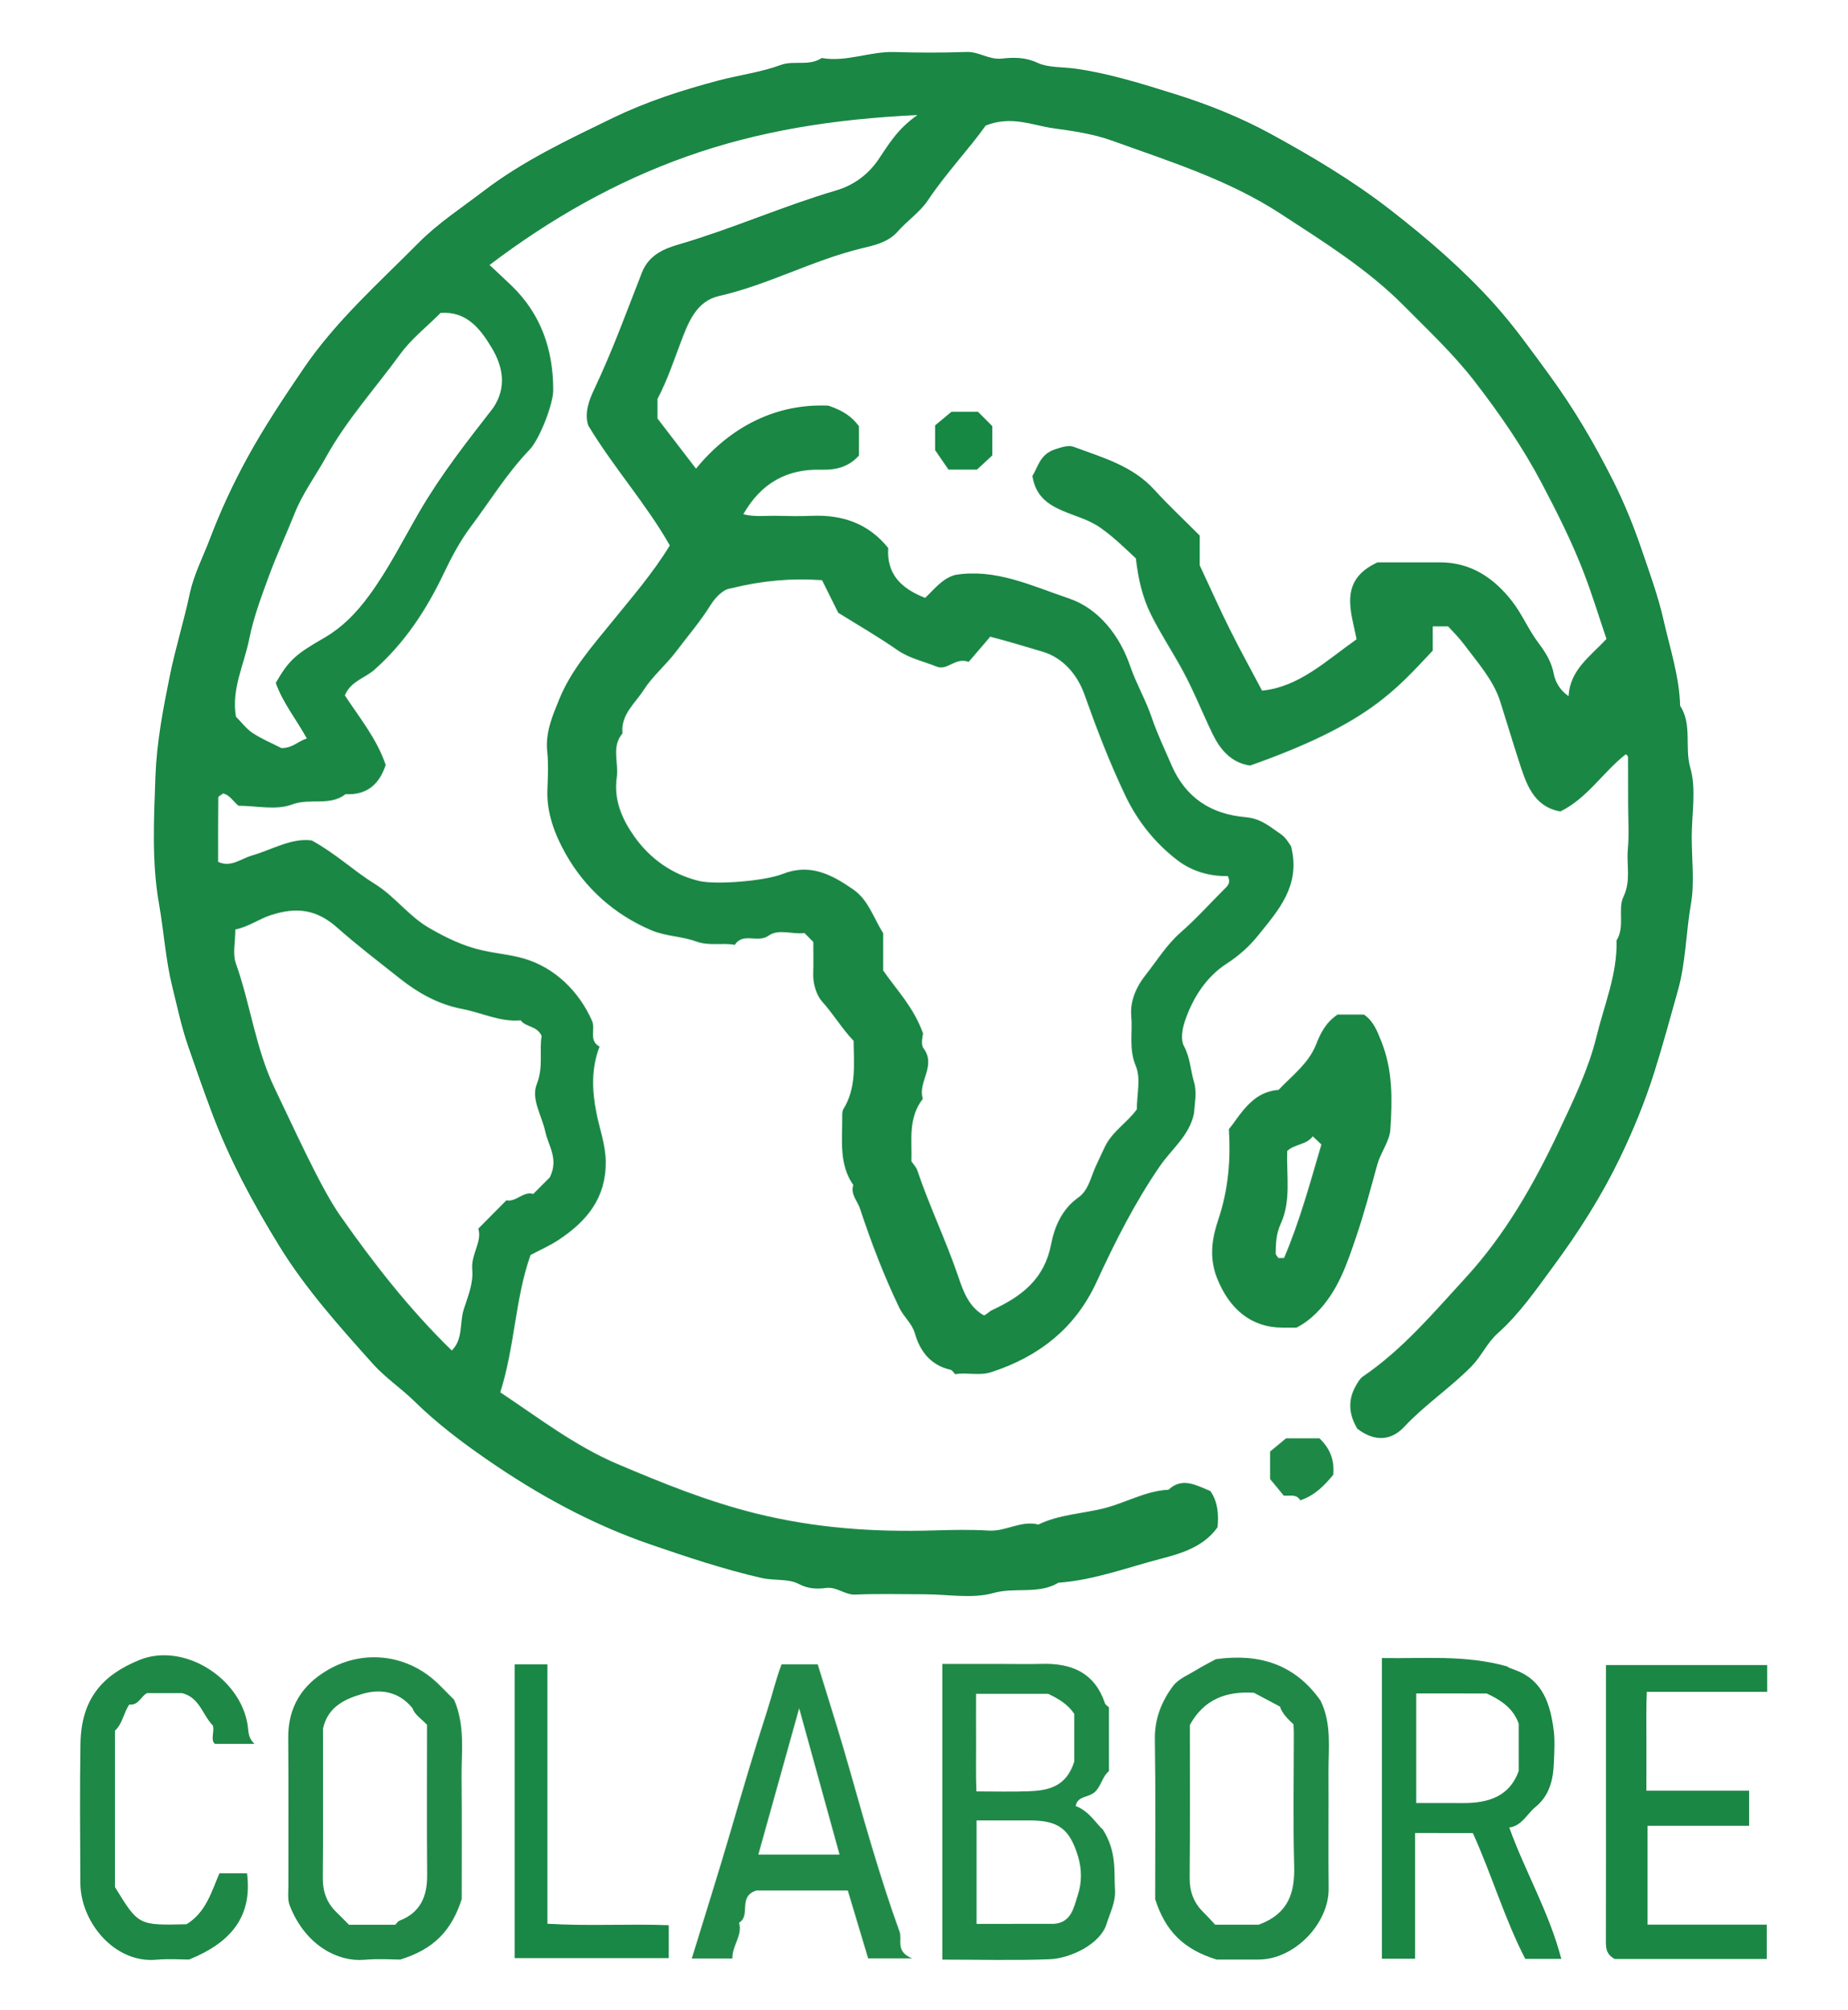
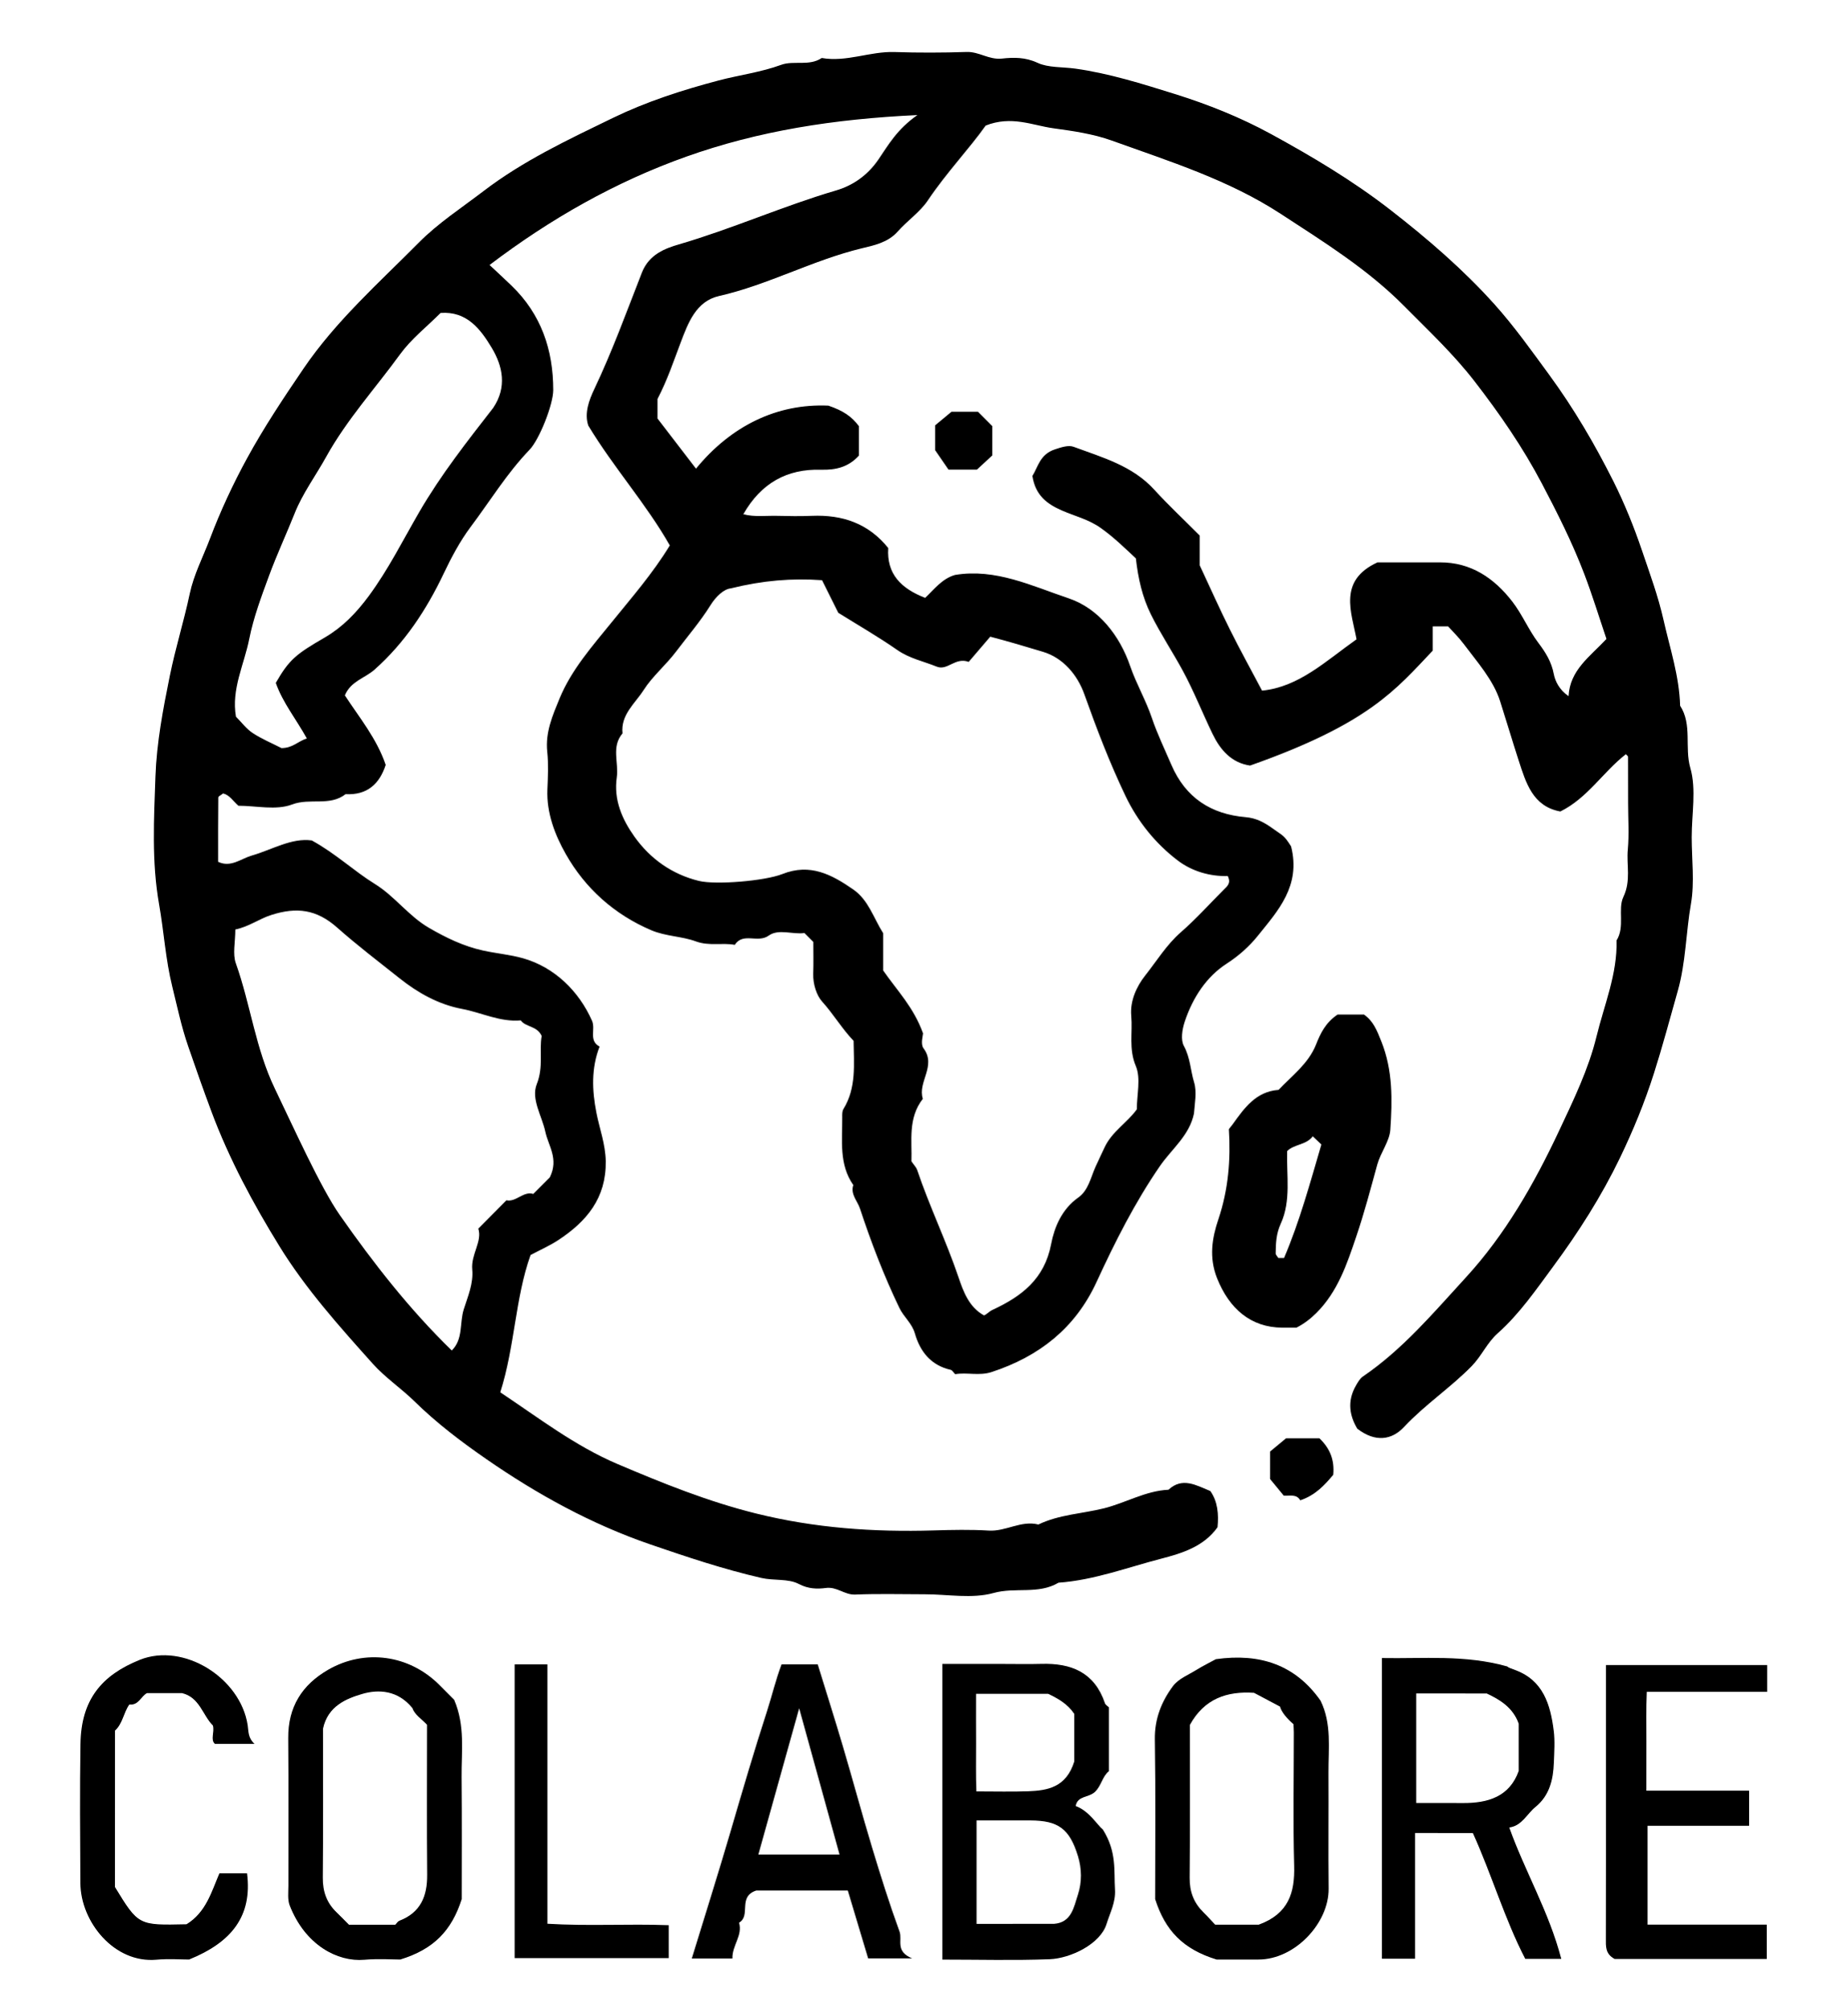
<svg xmlns="http://www.w3.org/2000/svg" version="1.1" id="Layer_1" x="0px" y="0px" viewBox="0 0 557.28 606" style="enable-background:new 0 0 557.28 606;" xml:space="preserve">
-   <style type="text/css">
- 	.st0{fill:#1F8947;}
- 	.st1{fill:#1A8745;}
- 	.st2{fill:#208948;}
- 	.st3{fill:#228A48;}
- 	.st4{fill:#1E8846;}
- 	.st5{fill:#198745;}
- 	.st6{fill:#1B8745;}
- 	.st7{fill:#1E8947;}
- 	.st8{fill:#178744;}
- </style>
  <g>
    <path class="st0" d="M334.56,534.2c-2.02,1.61-2.25,4.34-4.18,6.22c-1.9,1.85-5.32,1.13-5.85,4.31c4.11,1.52,6.44,5.66,8.21,7.11   c4.24,6.75,3.29,12.49,3.64,18.1c0.24,3.82-1.5,6.99-2.54,10.35c-1.87,6.09-10.94,10.39-17.13,10.64   c-10.69,0.42-21.42,0.12-32.42,0.12c0-29.62,0-58.96,0-89.18c5.95,0,12.23,0,18.51,0c3.78,0,7.56,0.09,11.33-0.02   c9.04-0.27,16.1,2.56,19.23,11.89c0.16,0.49,0.79,0.83,1.2,1.23C334.56,521.38,334.56,527.79,334.56,534.2z M318,580.26   c5.27-0.43,5.94-4.96,7.19-8.77c1.25-3.81,1.19-7.82,0.02-11.66c-2.51-8.22-5.92-10.72-14.33-10.76c-5.41-0.02-10.83,0-16.26,0   c0,10.76,0,20.84,0,31.2C302.51,580.26,310.26,580.26,318,580.26z M324.1,531.29c0-4.07,0-9.3,0-14.35   c-2.01-3.03-4.96-4.66-7.89-6.06c-7.13,0-14.3,0-21.75,0c0,5.19-0.02,10.09,0.01,14.99c0.02,4.83-0.11,9.67,0.1,14.45   c5.7,0,10.63,0.14,15.55-0.04C316.04,540.07,321.68,539.09,324.1,531.29z" />
    <path class="st1" d="M426.92,552.87c0,12.75,0,25.2,0,37.9c-3.4,0-6.51,0-10.02,0c0-29.95,0-60.08,0-90.68   c12.5,0.24,25.02-1.07,37.82,2.54c0.31,0.35,1.27,0.66,2.38,1.07c8.46,3.08,10.65,10.42,11.65,18.3c0.4,3.15,0.16,6.4,0.04,9.6   c-0.18,5.14-1.31,9.97-5.55,13.41c-2.6,2.11-4.07,5.67-7.9,6.2c4.72,13.21,12,25.46,15.69,39.62c-4.03,0-7.14,0-10.87,0   c-6.2-11.97-10.06-25.27-15.81-37.95C438.72,552.87,433.28,552.87,426.92,552.87z M427.26,510.77c0,11.04,0,21.9,0,33.05   c4.88,0,9.46-0.03,14.05,0.01c7.73,0.06,14.16-2.03,16.88-9.7c0-5.04,0-9.64,0-14.23c-1.74-4.92-5.74-7.27-9.66-9.12   C441.26,510.77,434.37,510.77,427.26,510.77z" />
    <path class="st2" d="M139.29,572.8c-3.05,9.49-8.39,15.1-18.54,18.23c-2.18,0-6.54-0.31-10.84,0.07   c-8.11,0.71-17.88-4.49-22.51-16.37c-0.69-1.77-0.4-3.95-0.4-5.94c-0.03-14.85,0.08-29.69-0.05-44.54   c-0.08-9.38,4.14-16.08,12.07-20.64c11.08-6.36,24.42-4.51,33.52,4.59c1.65,1.64,3.28,3.29,4.47,4.49   c3.37,7.88,2.17,15.64,2.24,23.28C139.37,548.77,139.29,561.58,139.29,572.8z M124.41,515.19c-4.39-5.42-10.21-5.71-15.1-4.28   c-4.83,1.42-10.43,3.67-11.87,10.5c0,14.6,0.09,29.75-0.06,44.9c-0.04,4.22,1.19,7.65,4.2,10.52c1.26,1.21,2.47,2.47,3.7,3.7   c4.65,0,9.29,0,13.98,0c0.39-0.4,0.72-1.01,1.21-1.2c6.39-2.46,8.45-7.39,8.39-13.88c-0.13-15.13-0.04-30.26-0.04-45.23   C127.17,518.44,125.09,517.2,124.41,515.19z" />
    <path class="st2" d="M366.81,500.44c13.39-1.9,24.06,1.77,31.6,12.52c3.41,6.95,2.34,14.41,2.38,21.74   c0.07,11.64-0.08,23.29,0.05,34.93c0.11,10.41-10.2,21.4-21.19,21.4c-4.91,0-9.83,0-12.61,0c-10.12-3.12-15.49-8.71-18.54-18.23   c0-14.99,0.17-31.58-0.09-48.17c-0.1-6.18,2-11.42,5.46-16.07c1.64-2.21,4.68-3.4,7.16-4.94   C362.87,502.48,364.82,501.52,366.81,500.44z M379.75,580.51c9.06-3.32,10.91-9.71,10.69-17.76c-0.36-13.39-0.09-26.8-0.1-40.2   c0-0.85-0.07-1.7-0.11-2.5c-1.95-1.72-3.57-3.57-4.06-5.31c-2.94-1.56-5.32-2.82-7.84-4.16c-8.11-0.55-15.02,1.76-19.36,9.7   c0,15.24,0.09,30.67-0.06,46.1c-0.04,4.24,1.29,7.62,4.25,10.5c1.25,1.21,2.4,2.52,3.44,3.63   C371.52,580.51,376.17,580.51,379.75,580.51z" />
    <path class="st1" d="M533.01,590.86c-15.62,0-30.93,0-45.87,0c-2.88-1.53-2.67-3.87-2.66-6.22c0.04-15.73,0.02-31.46,0.02-47.19   c0-11.63,0-23.26,0-35.24c16.26,0,32.36,0,48.64,0c0,2.7,0,5.24,0,8.08c-11.9,0-23.72,0-36.32,0c-0.22,5.09-0.09,9.95-0.11,14.79   c-0.02,4.91-0.01,9.81-0.01,15.02c10.42,0,20.51,0,30.99,0c0,3.62,0,6.94,0,10.59c-10.12,0-20.2,0-30.64,0c0,10.04,0,19.77,0,29.81   c12,0,23.83,0,35.96,0C533.01,583.89,533.01,587.02,533.01,590.86z" />
    <path class="st3" d="M208.7,590.72c3.99-13.03,7.97-25.58,11.67-38.22c3.56-12.17,7.11-24.32,11.03-36.39   c1.48-4.57,2.59-9.37,4.38-14.1c3.62,0,7.3,0,10.92,0c2.57,8.36,5.19,16.59,7.63,24.86c2.99,10.11,5.72,20.29,8.77,30.38   c2.57,8.51,5.24,17,8.28,25.34c0.94,2.57-1.43,5.91,3.79,8.09c-5.49,0-9.17,0-13.26,0c-1.95-6.52-4.03-13.46-6.14-20.48   c-9.72,0-19.21,0-27.6,0c-5.74,1.89-1.49,7.52-5.21,9.72c1.15,3.85-2.13,6.85-2,10.8C217.07,590.72,213.18,590.72,208.7,590.72z    M253.28,559.37c-4.16-15.07-8.05-29.18-12.18-44.13c-4.27,15.31-8.29,29.71-12.32,44.13   C236.63,559.37,244.37,559.37,253.28,559.37z" />
    <path class="st4" d="M34.68,569.16c7.08,11.57,7.08,11.57,21.58,11.23c5.87-3.6,7.51-9.73,9.93-15.37c2.83,0,5.36,0,8.33,0   c1.66,13.01-4.79,20.87-17.49,26.01c-2.34,0-6.11-0.29-9.82,0.05c-12.7,1.15-22.9-11.36-22.97-23.15   c-0.07-13.99-0.19-27.97,0.03-41.96c0.21-13.32,6.38-20.7,17.91-25.34c13.19-5.3,30.33,5.4,32.53,19.7   c0.29,1.91,0.07,3.84,2.08,5.65c-4.1,0-7.8,0-11.95,0c-1.45-1.27-0.07-3.45-0.61-5.53c-3.09-3.04-3.98-8.51-9.33-9.78   c-3.46,0-6.93,0-10.55,0c-1.8,0.9-2.55,3.79-5.33,3.44c-1.76,2.46-1.99,5.74-4.33,7.87C34.68,537.7,34.68,553.43,34.68,569.16z" />
    <path class="st5" d="M155.26,502.01c3.39,0,6.5,0,9.89,0c0,25.96,0,51.77,0,78.22c12.26,0.77,24.3-0.02,36.6,0.44   c0,3.24,0,6.37,0,9.93c-15.2,0-30.7,0-46.49,0C155.26,561.42,155.26,532.11,155.26,502.01z" />
  </g>
  <g>
    <path class="st1" d="M367.32,460.64c-4.15,5.87-10.83,7.88-16.95,9.47c-10.26,2.66-20.32,6.49-31.04,7.26   c-6.06,3.61-13.03,1.27-19.58,3.1c-6.47,1.81-13.84,0.39-20.81,0.39c-6.97,0-13.96-0.21-20.91,0.09c-3.23,0.14-5.53-2.45-8.89-1.99   c-2.61,0.35-5.28,0.3-8.16-1.21c-3.23-1.69-7.47-0.93-11.36-1.83c-11.39-2.63-22.35-6.3-33.37-10.08   c-17.8-6.11-34.15-15.11-49.46-25.7c-7.53-5.21-15.03-10.87-21.74-17.46c-3.98-3.91-8.82-7.14-12.6-11.36   c-10.1-11.28-20.28-22.63-28.2-35.51c-7.9-12.83-15.08-26.15-20.43-40.44c-2.46-6.58-4.77-13.17-7.06-19.8   c-2.06-5.95-3.32-12.05-4.81-18.07c-2-8.08-2.51-16.53-3.95-24.68c-2.3-12.96-1.56-25.84-1.11-38.66   c0.36-10.11,2.29-20.26,4.34-30.34c1.69-8.34,4.24-16.43,6-24.73c1.21-5.73,4.02-11.12,6.12-16.65c3.16-8.33,6.91-16.4,11.17-24.2   c5.12-9.37,11.02-18.22,17.03-27.06c9.79-14.39,22.67-25.77,34.73-37.95c5.88-5.94,12.97-10.54,19.62-15.62   c11.99-9.16,25.51-15.5,38.9-22c10.15-4.93,20.94-8.42,31.95-11.33c6.27-1.66,12.75-2.46,18.93-4.73   c3.79-1.39,8.43,0.51,12.23-2.06c7.46,1.33,14.54-2.04,21.94-1.8c7.26,0.24,14.53,0.22,21.79-0.02c3.73-0.12,6.72,2.42,10.63,2   c3.46-0.38,7-0.47,10.73,1.27c3.24,1.52,7.57,1.22,11.38,1.75c10.35,1.46,20.23,4.6,30.06,7.66c9.95,3.11,19.83,7.06,28.97,12.05   c12.44,6.8,24.65,14.05,35.97,22.83c11.31,8.78,22.1,18.07,31.61,28.68c5.9,6.59,11.08,13.88,16.34,21.06   c7.48,10.2,13.8,20.99,19.43,32.21c3.37,6.72,6.2,13.76,8.62,20.88c2.35,6.91,4.87,13.74,6.5,20.95c1.94,8.58,4.75,16.95,5,25.85   c3.72,5.74,1.27,12.49,3.08,18.78c1.86,6.46,0.41,13.87,0.41,20.86c0,6.7,0.91,13.56-0.22,20.07c-1.53,8.74-1.54,17.69-3.97,26.27   c-2.36,8.33-4.58,16.69-7.22,24.96c-2.8,8.79-6.3,17.28-10.25,25.47c-5.56,11.53-12.49,22.4-20.13,32.74   c-5.19,7.03-10.16,14.28-16.71,20.11c-3.25,2.89-4.88,6.87-7.88,9.93c-6.43,6.56-14.12,11.63-20.42,18.37   c-3.65,3.9-8.63,4.71-14.07,0.51c-2.18-3.62-3.29-8.14-0.36-13.13c0.59-1.01,1.18-2.03,2.02-2.61c12.05-8.2,21.4-19.35,31.09-29.9   c11.86-12.92,20.59-28.21,28.09-44.17c4.36-9.29,8.9-18.6,11.31-28.48c2.33-9.56,6.32-18.87,6.05-29c2.62-4.15,0.29-9.4,2.06-13.11   c2.36-4.95,0.9-9.58,1.34-14.3c0.43-4.62,0.09-9.32,0.09-13.98c0-4.66,0.01-9.32-0.02-13.99c0-0.22-0.35-0.43-0.66-0.78   c-6.88,5.35-11.56,13.24-19.77,17.27c-8.35-1.51-10.4-8.73-12.58-15.42c-1.92-5.91-3.69-11.92-5.58-17.82   c-2.07-6.46-6.88-11.78-10.97-17.26c-1.55-2.07-3.44-3.89-4.72-5.32c-2.01,0-3.15,0-4.64,0c0,2.59,0,5.13,0,7.3   c-11.12,11.72-19.22,22.02-55.12,34.67c-5.59-0.82-8.96-4.67-11.34-9.6c-3.04-6.31-5.62-12.85-8.95-19   c-3.1-5.72-6.72-11.14-9.62-16.99c-2.61-5.28-3.84-10.8-4.54-16.9c-3.21-2.98-6.58-6.32-10.57-9.15   c-3.71-2.64-7.88-3.59-11.81-5.32c-4.5-1.98-7.94-4.58-8.83-10.39c1.7-2.7,2.24-6.51,6.77-8.01c1.99-0.66,4.09-1.36,5.66-0.78   c8.65,3.21,17.71,5.67,24.32,12.92c4.31,4.73,9,9.1,13.73,13.85c0,3.22,0,6.66,0,8.99c3.32,7.1,6.06,13.26,9.07,19.29   c3.01,6.04,6.27,11.95,9.73,18.49c11.12-1.1,19.2-8.9,28.51-15.48c-1.51-8.13-5.66-17.71,6.33-23.21c6.03,0,12.4,0.01,18.78,0   c9.42-0.03,16.39,4.75,21.87,11.81c2.98,3.85,4.9,8.53,7.84,12.42c2.22,2.95,3.97,5.71,4.7,9.5c0.39,2.02,1.63,4.73,4.44,6.62   c0.44-7.9,6.43-11.89,11.44-17.25c-2.2-6.47-4.25-13.2-6.76-19.76c-3.57-9.33-8.05-18.22-12.71-27.08   c-5.81-11.03-12.76-21.09-20.37-30.92c-6.39-8.25-13.9-15.28-21.15-22.6c-11.01-11.13-24.2-19.32-37.25-27.83   c-15.85-10.34-33.59-15.84-51.03-22.13c-5.57-2.01-11.71-2.89-17.59-3.7c-6.36-0.88-12.62-3.92-20.43-0.82   c-4.87,6.9-11.82,14.18-17.45,22.57c-2.39,3.56-6.21,6.12-9.09,9.39c-2.96,3.36-7.31,4.21-10.96,5.09   c-14.74,3.59-28.15,10.99-42.95,14.36c-6.95,1.58-9.33,8.13-11.56,13.99c-2.11,5.55-3.95,11.19-7,17.06c0,1.61,0,3.92,0,5.9   c3.85,5.02,7.57,9.86,11.61,15.12c10.54-12.87,24.41-19.69,39.94-19.01c4.54,1.55,7.05,3.3,9.21,6.19c0,2.69,0,5.81,0,8.88   c-3.09,3.43-6.92,4.39-11.4,4.26c-10.23-0.3-18.09,3.98-23.47,13.43c3.47,0.9,6.87,0.39,10.2,0.48c3.48,0.09,6.98,0.14,10.46,0   c9.2-0.39,17.09,2.27,23.06,9.71c-0.52,7.8,3.83,12.2,11.14,15.03c2.68-2.51,5.08-5.79,9.01-6.91c12.22-2.06,23.28,3.36,34.31,7.06   c9.04,3.04,15.41,11.29,18.53,20.42c1.85,5.4,4.74,10.27,6.56,15.68c1.59,4.73,3.87,9.44,5.89,14.14   c4.28,9.95,11.98,14.87,22.42,15.76c3.23,0.28,5.65,1.62,8.21,3.46c3.09,2.23,3.31,1.92,5.47,5.35   c3.02,11.94-3.97,19.41-10.02,26.95c-2.55,3.18-5.7,6.02-9.43,8.43c-6.07,3.92-10.16,10.17-12.58,17.31   c-0.88,2.6-1.3,5.69-0.31,7.51c1.92,3.52,1.99,7.37,3.08,10.97c0.89,2.94,0.18,6.36-0.04,9.41c-1.38,6.66-6.72,10.68-10.29,15.87   c-7.56,11-13.53,22.85-19.09,34.92c-6.44,14-17.38,22.5-31.7,27.19c-3.7,1.21-7.41,0.03-10.96,0.64c-0.54-0.54-0.89-1.22-1.37-1.32   c-5.96-1.35-9.22-5.5-10.79-10.98c-0.88-3.07-3.33-4.91-4.67-7.68c-4.69-9.74-8.53-19.8-11.91-30.02c-0.75-2.27-2.92-4.28-2-7.05   c-4.38-6.28-3.28-13.47-3.34-20.46c-0.01-0.83-0.04-1.81,0.36-2.46c3.96-6.43,3.14-13.56,3.07-20.58   c-3.5-3.64-6.08-8.07-9.51-11.86c-1.63-1.8-2.78-5.24-2.67-8.41c0.11-3.19,0.03-6.4,0.03-9.55c-0.87-0.87-1.69-1.7-2.69-2.7   c-3.51,0.52-7.76-1.37-10.77,0.78c-3.31,2.38-7.72-1.1-10.24,2.79c-3.85-0.72-7.66,0.45-11.75-1.05   c-4.21-1.55-9.09-1.51-13.44-3.36c-11.19-4.76-19.96-12.67-25.8-22.98c-3.22-5.69-5.85-12.38-5.54-19.52   c0.16-3.78,0.35-7.61-0.05-11.36c-0.62-5.83,1.64-10.98,3.7-15.99c3.6-8.77,9.92-15.85,15.84-23.16   c5.94-7.35,12.2-14.47,17.44-23.05c-7.07-12.48-16.89-23.39-24.59-36.14c-1.27-3.72,0.24-7.71,1.8-11   c5.44-11.46,9.76-23.36,14.36-35.13c2.18-5.58,7.11-7.34,11.23-8.55c16.06-4.69,31.35-11.54,47.39-16.26   c4.81-1.41,9.36-4.36,12.75-9.32c2.91-4.26,5.58-9.1,11.77-13.41c-25.18,1.19-47.9,4.76-69.79,12.56   c-21.31,7.6-40.86,18.67-59.3,32.66c2.1,1.97,4.4,4.08,6.65,6.25c8.9,8.6,12.56,19.33,12.56,31.49c0,4.3-4.17,14.9-7.15,17.99   c-6.81,7.08-11.91,15.46-17.76,23.26c-3.23,4.31-5.81,9.19-8.14,14.08c-5.22,10.95-11.71,20.84-20.85,28.97   c-2.89,2.58-7.19,3.48-8.97,7.77c4.35,6.67,9.63,13.02,12.32,20.97c-1.88,5.81-5.63,9.17-12.1,8.83   c-4.77,3.73-10.73,1.06-16.13,3.11c-4.81,1.83-10.86,0.38-16.2,0.38c-1.62-1.4-2.67-3.26-4.61-3.71c-0.68,0.54-1.46,0.87-1.46,1.21   c-0.07,6.4-0.05,12.8-0.05,19.41c3.82,1.84,6.92-0.96,10.11-1.87c6.24-1.79,12.02-5.41,18.15-4.57c7.25,3.97,12.7,9.22,19.01,13.11   c6.04,3.73,10.13,9.63,16.29,13.22c5.21,3.03,10.5,5.58,16.35,6.87c4.02,0.89,8.17,1.23,12.12,2.35   c9.41,2.67,16.81,9.87,20.77,18.84c1.14,2.58-1.09,6.01,2.28,7.78c-2.54,6.56-2.28,13.22-0.96,19.95   c0.95,4.86,2.73,9.47,2.82,14.61c0.18,11.19-5.84,18.28-14.45,23.9c-2.47,1.61-5.21,2.81-8.24,4.42   c-4.65,13.04-4.72,27.58-9.13,41.4c11.62,7.74,22.59,16.2,35.36,21.63c13.63,5.8,27.31,11.32,41.8,14.92   c17.72,4.4,35.55,5.66,53.66,5.11c5.52-0.17,11.06-0.29,16.56,0.05c5.16,0.32,9.76-3.16,14.97-1.83   c6.21-3.01,13.17-3.25,19.72-4.87c6.6-1.64,12.61-5.3,19.53-5.62c4.19-3.89,8.31-1.37,12.63,0.39   C367.41,452.9,367.69,456.77,367.32,460.64z M220.47,177.46c-2.13,0.21-4.51,2.49-6.09,5.02c-3.11,4.99-6.91,9.39-10.42,14.04   c-3.1,4.11-7.13,7.43-9.81,11.64c-2.55,4-6.95,7.4-6.35,13.04c-3.46,4.04-1.09,8.84-1.73,13.25c-0.98,6.75,1.59,12.63,5.3,17.86   c4.79,6.75,11.41,11.41,19.47,13.38c5.11,1.25,19.93,0.02,25.2-2.07c8.35-3.32,14.88,0.15,21.37,4.65c4.6,3.19,6.07,8.5,9.04,13.22   c0,3.73,0,7.76,0,11.23c4.23,6.1,9.17,11.04,12.02,18.96c0,0.57-0.82,3.22,0.14,4.5c4,5.32-1.85,10.19-0.2,15.23   c-4.58,5.9-3.22,12.77-3.44,18.86c0.81,1.19,1.46,1.82,1.72,2.58c3.69,10.97,8.76,21.4,12.48,32.39c1.41,4.17,3.15,9.05,7.7,11.51   c0.85-0.32,1.49-1.17,2.58-1.68c8.68-4.03,15.65-9.22,17.67-19.84c0.96-5.05,3.24-10.57,8.2-14.04c3.01-2.11,3.76-6.06,5.15-9.18   c0.87-1.95,1.83-3.88,2.73-5.85c2.24-4.88,6.86-7.5,9.77-11.57c0-4.45,1.26-9.35-0.3-13.05c-2.19-5.18-0.93-10.12-1.38-15.13   c-0.41-4.56,1.65-8.94,4.17-12.13c3.49-4.4,6.45-9.31,10.8-13.11c4.59-4,8.68-8.58,13-12.89c1-1,2.21-1.9,1.14-4.06   c-5.32,0.16-10.77-1.42-15.02-4.64c-6.75-5.11-12.14-11.8-15.83-19.52c-4.76-9.95-8.7-20.24-12.41-30.66   c-2.09-5.87-6.42-10.98-12.46-12.8c-5.15-1.55-10.38-3.12-15.93-4.57c-2.26,2.64-4.5,5.26-6.5,7.6c-4.11-1.51-6.37,2.76-9.66,1.43   c-3.98-1.61-8.2-2.45-11.88-5.01c-5.79-4.03-11.93-7.56-17.82-11.23c-1.68-3.38-3.34-6.72-4.89-9.83   C238.91,174.35,230.18,175.05,220.47,177.46z M70.99,280.35c0,3.84-0.86,7.35,0.15,10.18c4.44,12.46,5.93,25.72,11.8,37.88   c5.44,11.25,13.68,29.66,19.59,38.11c10.18,14.55,21.09,28.49,33.76,40.81c3.48-3.42,2.31-8.27,3.61-12.4   c1.22-3.86,2.95-7.79,2.56-12.04c-0.42-4.56,3.1-8.53,1.83-12.31c3.1-3.12,5.73-5.78,8.48-8.55c2.93,0.62,5.15-2.85,8.1-1.92   c2.13-2.13,3.97-3.98,4.99-5c2.78-5.58-0.44-9.5-1.35-13.76c-1.03-4.82-4.37-9.85-2.57-14.38c2.07-5.19,0.69-10.06,1.47-14.52   c-1.43-3.12-4.78-2.58-6.32-4.69c-6.24,0.56-11.8-2.35-17.71-3.46c-7.13-1.34-13.37-4.89-18.77-9.18   c-6.35-5.04-12.85-9.99-18.91-15.36c-6.18-5.48-12.17-6.26-19.9-3.78C78.13,277.16,75.09,279.5,70.99,280.35z M84.91,225.63   c3.39,0.01,4.96-2.06,7.66-2.9c-3.3-5.92-7.29-10.84-9.38-16.76c4.08-7.07,6.09-8.65,14.78-13.69c5.34-3.1,9.52-7.42,13.3-12.55   c5.88-7.97,10.28-16.81,15.18-25.25c6.61-11.4,14.6-21.5,22.33-31.45c4.22-6.28,2.9-12.56-0.45-18.15   c-3.39-5.65-7.55-11.09-15.41-10.5c-4.15,4.16-8.86,7.84-12.24,12.49c-7.46,10.27-16.07,19.71-22.27,30.89   c-3.16,5.7-7.17,11.14-9.5,17.01c-2.47,6.22-5.34,12.35-7.67,18.66c-2.34,6.35-4.74,12.72-6.05,19.27   c-1.55,7.77-5.46,15.21-4.01,23.46c1.69,1.69,3.12,3.65,5.02,4.91C78.89,222.85,81.91,224.1,84.91,225.63z" />
    <path class="st6" d="M403.53,306.01c2.77,0,5.38,0,7.98,0c2.86,2,3.93,4.85,5.23,8.1c3.5,8.75,3.32,17.72,2.71,26.65   c-0.24,3.47-2.92,6.83-3.93,10.49c-2.01,7.29-3.93,14.61-6.36,21.76c-2.79,8.23-5.55,16.53-11.96,22.94   c-1.81,1.81-3.74,3.3-6.07,4.49c-1.42,0-2.84,0-4.26,0c-9.53-0.03-16.06-5.76-19.69-14.92c-2.51-6.33-1.48-12.18,0.39-17.74   c3.03-9.01,3.75-18.07,3.17-27.21c0.47-0.6,0.83-1.03,1.16-1.48c3.52-4.91,7.01-9.87,13.82-10.36c4.06-4.29,8.99-7.88,11.29-13.61   C398.36,311.7,399.88,308.47,403.53,306.01z M387.39,379.43c4.74-11.1,7.88-22.75,11.26-34.23c-0.96-0.91-1.75-1.67-2.59-2.47   c-2,2.66-5.57,2.32-7.73,4.44c-0.23,7.37,1.23,14.99-1.93,21.9c-1.4,3.06-1.5,5.9-1.54,8.95c-0.01,0.46,0.52,0.93,0.81,1.41   C386.23,379.43,386.81,379.43,387.39,379.43z" />
    <path class="st7" d="M392.28,452.52c-1.14-1.96-3.02-1.28-4.97-1.4c-1.14-1.38-2.43-2.95-4.14-5.03c0-2.02,0-4.9,0-8.28   c1.22-1.01,2.77-2.29,4.82-3.99c2.87,0,6.56,0,10.07,0c3.19,3.03,4.59,6.52,4.17,11.01C399.67,447.86,396.89,450.97,392.28,452.52z   " />
    <path class="st8" d="M294.73,141.64c-2.91,0-5.5,0-8.58,0c-0.94-1.37-2.08-3.03-4.04-5.88c0-1,0-3.84,0-7.47   c1.2-1,2.93-2.43,4.94-4.1c2.3,0,5.17,0,8,0c1.46,1.46,2.88,2.89,4.31,4.33c0,2.87,0,5.75,0,8.84   C298.01,138.61,296.54,139.97,294.73,141.64z" />
  </g>
</svg>
